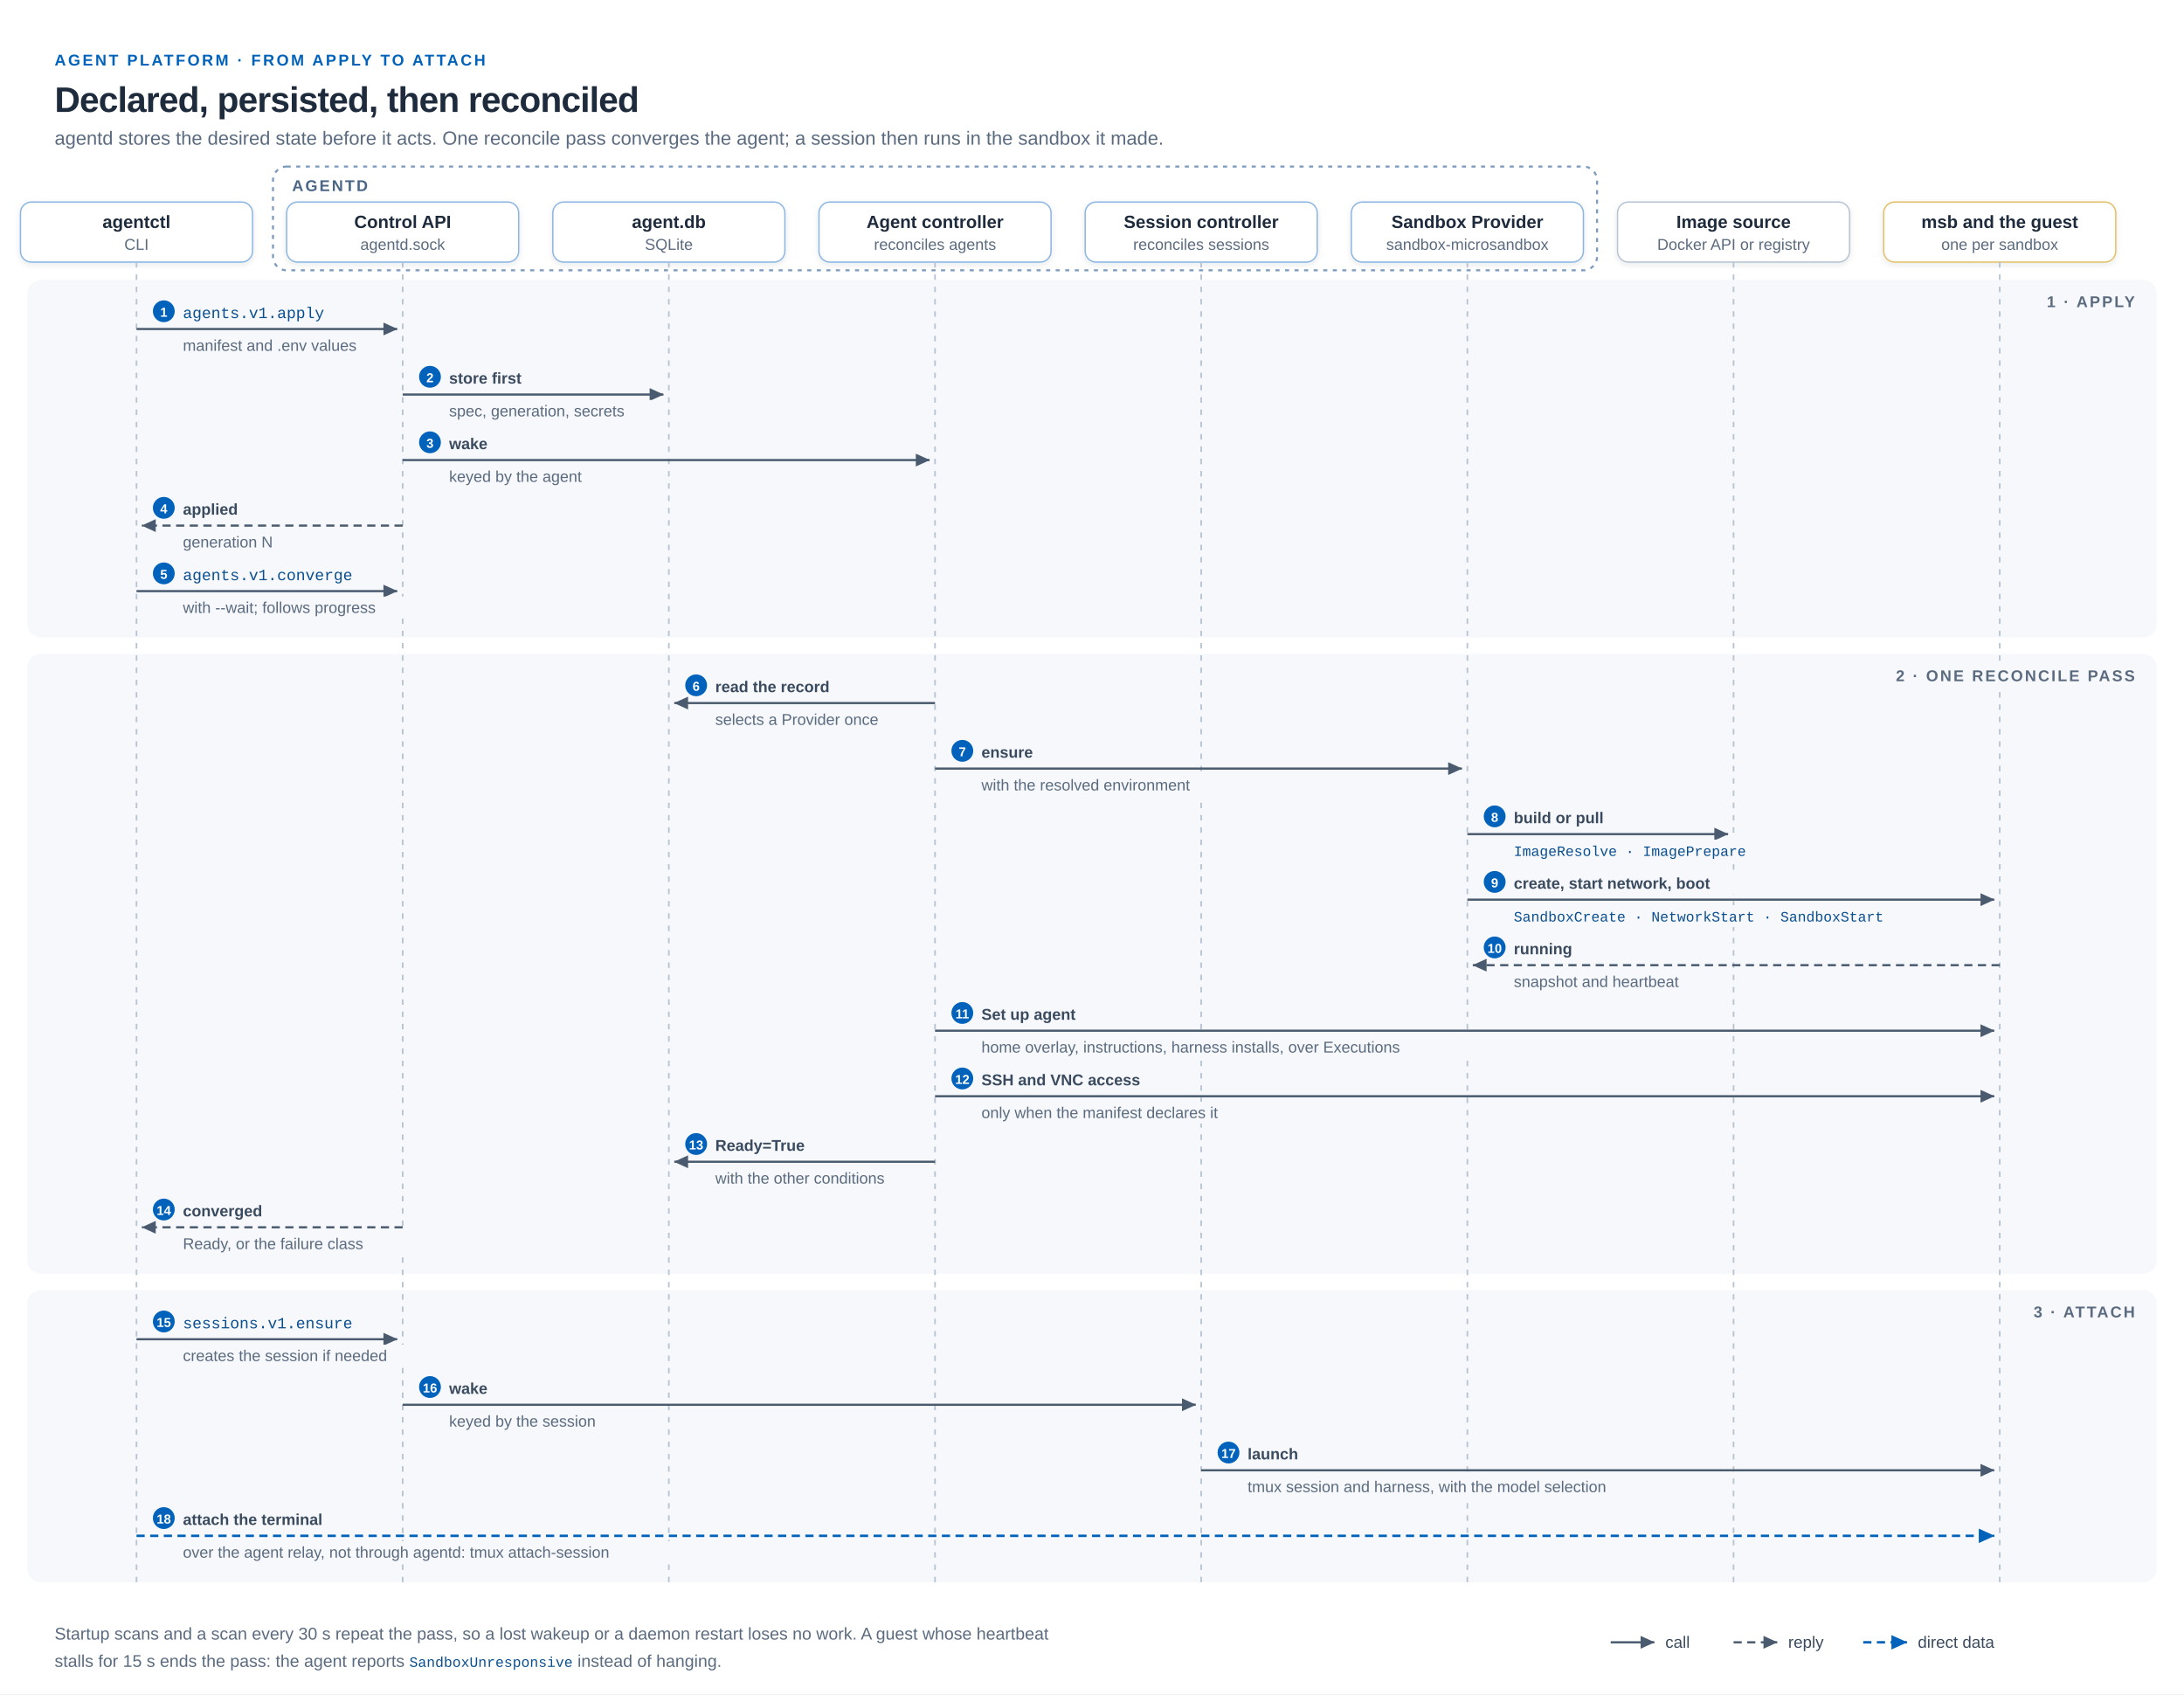
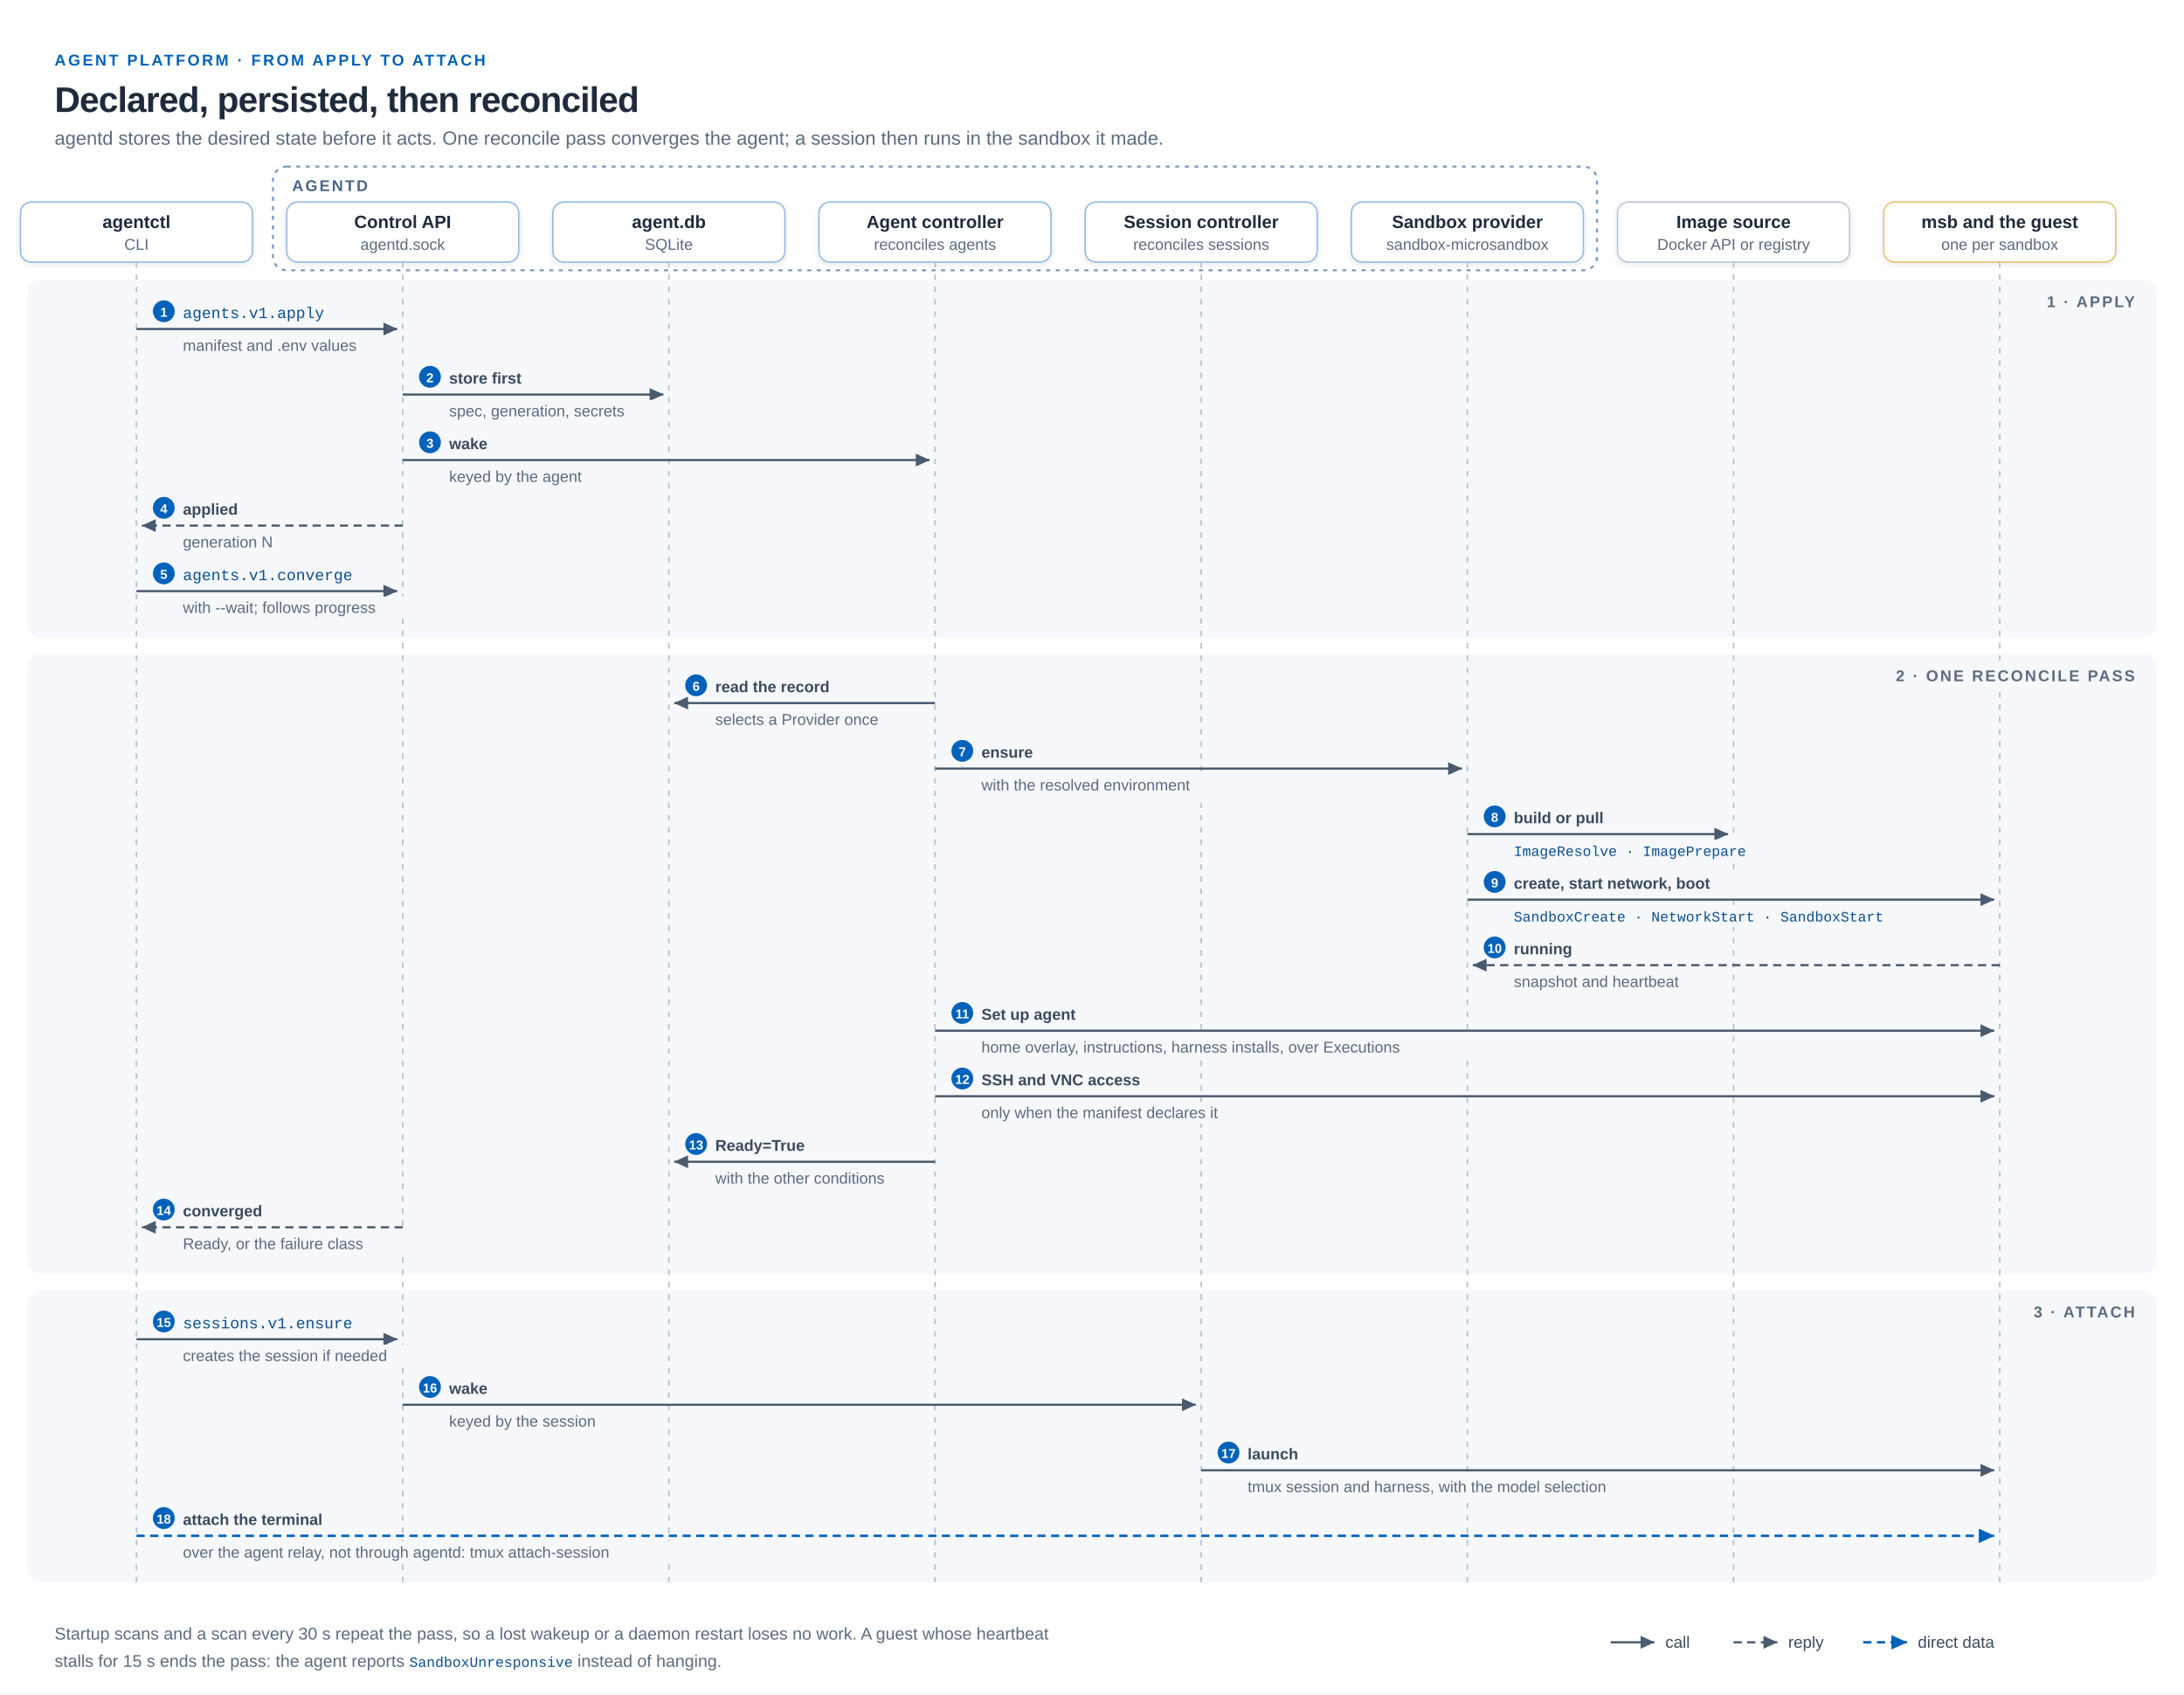
<svg xmlns="http://www.w3.org/2000/svg" viewBox="0 0 1600 1241" width="1600" height="1241">
  <style>
/* The same stylesheet is in every diagram; change it in all of them. Colours follow the Digdir palette used by the slides.
   Arial and its metric twins (Helvetica, Liberation Sans) render text at the same width everywhere. */
svg { font-family: Arial, Helvetica, "Liberation Sans", sans-serif; color: #1e2b3c; }
.canvas { fill: #ffffff; }
.mono, .code, .code-sm { font-family: Menlo, Consolas, "Liberation Mono", monospace; }

/* Text */
.title { font-size: 26px; font-weight: 700; fill: #1e2b3c; letter-spacing: -0.02em; }
.subtitle { font-size: 14px; fill: #5b6b7f; }
.kicker { font-size: 11.5px; font-weight: 650; letter-spacing: 0.14em; fill: #0062ba; }
.zone-label { font-size: 11.5px; font-weight: 650; letter-spacing: 0.12em; }
.h { font-size: 15px; font-weight: 650; fill: #1e2b3c; }
.h-sm { font-size: 13px; font-weight: 650; fill: #1e2b3c; }
.s { font-size: 12.5px; fill: #5b6b7f; }
.s-sm { font-size: 11.5px; fill: #5b6b7f; }
.code { font-size: 11.5px; font-weight: 500; fill: #0b4f8f; }
.code-sm { font-size: 10.5px; font-weight: 500; fill: #0b4f8f; }
.label { font-size: 11.5px; font-weight: 550; fill: #3b4b5f; }
.label-bg { fill: #ffffff; }
.step { font-size: 11px; font-weight: 700; fill: #ffffff; }
.legend { font-size: 12px; fill: #3b4b5f; }

/* Zones: trust domains and process boundaries */
.zone { stroke-width: 1.5; }
.zone-host { fill: #f1f7fd; stroke: #0062ba; }
.zone-host-label { fill: #0062ba; }
.zone-sandbox { fill: #fdf7e6; stroke: #c48a0a; stroke-dasharray: 7 5; }
.zone-sandbox-label { fill: #9a6a00; }
.zone-ext { fill: #f4f6f9; stroke: #93a4b8; }
.zone-ext-label { fill: #5b6b7f; }
.zone-proc { fill: #ffffff; fill-opacity: 0.6; stroke: #7d9bbd; stroke-dasharray: 3 4; }
.zone-proc-label { fill: #4a6585; }

/* Boxes */
.box { fill: #ffffff; stroke: #c9d3df; stroke-width: 1; filter: url(#shadow); }
.box-host { fill: #ffffff; stroke: #8db7e3; }
.box-sandbox { fill: #ffffff; stroke: #e3c06a; }
.box-session { fill: #edf8f2; stroke: #3fb27f; }
.box-secret { fill: #fdeff0; stroke: #f45f63; }
.box-ext { fill: #ffffff; stroke: #b8c4d2; }
.box-accent { fill: #0062ba; stroke: #0062ba; }
.box-accent-text { fill: #ffffff; }
.box-accent-sub { fill: #cfe3f7; }
.store { fill: #ffffff; stroke: #8db7e3; stroke-width: 1; }

/* Small rounded tags */
.tag { stroke-width: 1; }
.tag-blue { fill: #e3effb; stroke: #a8c9ec; }
.tag-amber { fill: #fbefcf; stroke: #ebcb7a; }
.tag-coral { fill: #fde4e5; stroke: #f5a5a7; }
.tag-green { fill: #dcf3e7; stroke: #96d6b6; }
.tag-gray { fill: #eef1f5; stroke: #cdd6e0; }
.tag-text { font-size: 10.5px; font-weight: 600; letter-spacing: 0.04em; }
.tag-text-blue { fill: #0b4f8f; }
.tag-text-amber { fill: #8a5e00; }
.tag-text-coral { fill: #b3262b; }
.tag-text-green { fill: #1f7a52; }
.tag-text-gray { fill: #4a5b70; }

/* Edges */
.edge { fill: none; stroke: #4a5b70; stroke-width: 1.6; }
.edge-blue { fill: none; stroke: #0062ba; stroke-width: 1.8; }
.edge-coral { fill: none; stroke: #e0474c; stroke-width: 1.8; }
.edge-green { fill: none; stroke: #2e9467; stroke-width: 1.8; }
.edge-amber { fill: none; stroke: #c48a0a; stroke-width: 1.8; }
.edge-muted { fill: none; stroke: #93a4b8; stroke-width: 1.4; stroke-dasharray: 5 4; }
.dashed { stroke-dasharray: 6 4; }
.blocked { fill: none; stroke: #e0474c; stroke-width: 1.8; stroke-dasharray: 2 4; }

/* Step badges for sequences */
.badge { fill: #0062ba; }
.badge-coral { fill: #e0474c; }
.lifeline { stroke: #b8c4d2; stroke-width: 1.2; stroke-dasharray: 4 5; }
.activation { fill: #e3effb; stroke: #8db7e3; }
.divider { stroke: #dfe5ec; stroke-width: 1; }
</style>
  <defs>
    <filter id="shadow" x="-10%" y="-10%" width="120%" height="140%">
      <feDropShadow dx="0" dy="1.5" stdDeviation="2" flood-color="#1e2b3c" flood-opacity="0.10" />
    </filter>
    <marker id="arrow" viewBox="0 0 10 10" refX="9" refY="5" markerWidth="7" markerHeight="7" orient="auto-start-reverse">
      <path d="M0,0.8 L9.2,5 L0,9.2 Z" fill="#4a5b70" />
    </marker>
    <marker id="arrow-blue" viewBox="0 0 10 10" refX="9" refY="5" markerWidth="7" markerHeight="7" orient="auto-start-reverse">
      <path d="M0,0.8 L9.2,5 L0,9.2 Z" fill="#0062ba" />
    </marker>
    <marker id="arrow-coral" viewBox="0 0 10 10" refX="9" refY="5" markerWidth="7" markerHeight="7" orient="auto-start-reverse">
      <path d="M0,0.8 L9.2,5 L0,9.2 Z" fill="#e0474c" />
    </marker>
    <marker id="arrow-green" viewBox="0 0 10 10" refX="9" refY="5" markerWidth="7" markerHeight="7" orient="auto-start-reverse">
      <path d="M0,0.8 L9.2,5 L0,9.2 Z" fill="#2e9467" />
    </marker>
    <marker id="arrow-amber" viewBox="0 0 10 10" refX="9" refY="5" markerWidth="7" markerHeight="7" orient="auto-start-reverse">
      <path d="M0,0.8 L9.2,5 L0,9.2 Z" fill="#c48a0a" />
    </marker>
    <marker id="arrow-muted" viewBox="0 0 10 10" refX="9" refY="5" markerWidth="7" markerHeight="7" orient="auto-start-reverse">
      <path d="M0,0.8 L9.2,5 L0,9.2 Z" fill="#93a4b8" />
    </marker>
    <marker id="stop" viewBox="0 0 12 12" refX="6" refY="6" markerWidth="11" markerHeight="11">
      <path d="M2,2 L10,10 M10,2 L2,10" stroke="#e0474c" stroke-width="2.4" stroke-linecap="round" />
    </marker>
  </defs>
  <rect class="canvas" width="1600" height="1241" />
  <text class="kicker" x="40" y="48">AGENT PLATFORM · FROM APPLY TO ATTACH</text>
  <text class="title" x="40" y="82">Declared, persisted, then reconciled</text>
  <text class="subtitle" x="40" y="106">agentd stores the desired state before it acts. One reconcile pass converges the agent; a session then runs in the sandbox it made.</text>
  <rect x="20" y="205" width="1560" height="262" rx="10" style="fill:#f6f8fb" />
  <rect x="20" y="479" width="1560" height="454" rx="10" style="fill:#f6f8fb" />
  <rect x="20" y="945" width="1560" height="214" rx="10" style="fill:#f6f8fb" />
  <rect class="zone zone-proc" x="200" y="122" width="970" height="76" rx="10" />
  <text class="zone-label zone-proc-label" x="214" y="140">AGENTD</text>
  <rect class="box box-host" x="15" y="148" width="170" height="44" rx="8" />
  <text class="h-sm" x="100" y="167" text-anchor="middle">agentctl</text>
  <text class="s-sm" x="100" y="183" text-anchor="middle">CLI</text>
  <rect class="box box-host" x="210" y="148" width="170" height="44" rx="8" />
  <text class="h-sm" x="295" y="167" text-anchor="middle">Control API</text>
  <text class="s-sm" x="295" y="183" text-anchor="middle">agentd.sock</text>
  <rect class="box box-host" x="405" y="148" width="170" height="44" rx="8" />
  <text class="h-sm" x="490" y="167" text-anchor="middle">agent.db</text>
  <text class="s-sm" x="490" y="183" text-anchor="middle">SQLite</text>
  <rect class="box box-host" x="600" y="148" width="170" height="44" rx="8" />
  <text class="h-sm" x="685" y="167" text-anchor="middle">Agent controller</text>
  <text class="s-sm" x="685" y="183" text-anchor="middle">reconciles agents</text>
  <rect class="box box-host" x="795" y="148" width="170" height="44" rx="8" />
  <text class="h-sm" x="880" y="167" text-anchor="middle">Session controller</text>
  <text class="s-sm" x="880" y="183" text-anchor="middle">reconciles sessions</text>
  <rect class="box box-host" x="990" y="148" width="170" height="44" rx="8" />
-   <text class="h-sm" x="1075" y="167" text-anchor="middle">Sandbox Provider</text>
+   <text class="h-sm" x="1075" y="167" text-anchor="middle">Sandbox provider</text>
  <text class="s-sm" x="1075" y="183" text-anchor="middle">sandbox-microsandbox</text>
  <rect class="box box-ext" x="1185" y="148" width="170" height="44" rx="8" />
  <text class="h-sm" x="1270" y="167" text-anchor="middle">Image source</text>
  <text class="s-sm" x="1270" y="183" text-anchor="middle">Docker API or registry</text>
  <rect class="box box-sandbox" x="1380" y="148" width="170" height="44" rx="8" />
  <text class="h-sm" x="1465" y="167" text-anchor="middle">msb and the guest</text>
  <text class="s-sm" x="1465" y="183" text-anchor="middle">one per sandbox</text>
  <path class="lifeline" d="M100,192 V1159" />
  <path class="lifeline" d="M295,192 V1159" />
  <path class="lifeline" d="M490,192 V1159" />
  <path class="lifeline" d="M685,192 V1159" />
  <path class="lifeline" d="M880,192 V1159" />
  <path class="lifeline" d="M1075,192 V1159" />
  <path class="lifeline" d="M1270,192 V1159" />
  <path class="lifeline" d="M1465,192 V1159" />
  <rect x="1479" y="211" width="93" height="20" rx="4" style="fill:#f6f8fb" />
  <text class="zone-label" x="1564" y="225" text-anchor="end" style="fill:#5b6b7f">1 · APPLY</text>
  <rect x="1367" y="485" width="205" height="20" rx="4" style="fill:#f6f8fb" />
  <text class="zone-label" x="1564" y="499" text-anchor="end" style="fill:#5b6b7f">2 · ONE RECONCILE PASS</text>
  <rect x="1470" y="951" width="102" height="20" rx="4" style="fill:#f6f8fb" />
  <text class="zone-label" x="1564" y="965" text-anchor="end" style="fill:#5b6b7f">3 · ATTACH</text>
  <path class="edge" d="M100,241 H291" marker-end="url(#arrow)" />
  <circle class="badge" cx="120" cy="228" r="8" />
  <text class="step" x="120" y="232" text-anchor="middle" style="font-size:9.5px">1</text>
  <rect x="131" y="220" width="110" height="17" style="fill:#f6f8fb" />
  <text class="code" x="134" y="233">agents.v1.apply</text>
  <rect x="131" y="245" width="150" height="16" style="fill:#f6f8fb" />
  <text class="s-sm" x="134" y="257">manifest and .env values</text>
  <path class="edge" d="M295,289 H486" marker-end="url(#arrow)" />
  <circle class="badge" cx="315" cy="276" r="8" />
  <text class="step" x="315" y="280" text-anchor="middle" style="font-size:9.5px">2</text>
  <rect x="326" y="268" width="79" height="17" style="fill:#f6f8fb" />
  <text class="label" x="329" y="281">store first</text>
  <rect x="326" y="293" width="156" height="16" style="fill:#f6f8fb" />
  <text class="s-sm" x="329" y="305">spec, generation, secrets</text>
  <path class="edge" d="M295,337 H681" marker-end="url(#arrow)" />
  <circle class="badge" cx="315" cy="324" r="8" />
  <text class="step" x="315" y="328" text-anchor="middle" style="font-size:9.5px">3</text>
  <rect x="326" y="316" width="32" height="17" style="fill:#f6f8fb" />
  <text class="label" x="329" y="329">wake</text>
  <rect x="326" y="341" width="114" height="16" style="fill:#f6f8fb" />
  <text class="s-sm" x="329" y="353">keyed by the agent</text>
  <path class="edge dashed" d="M295,385 H104" marker-end="url(#arrow)" />
  <circle class="badge" cx="120" cy="372" r="8" />
  <text class="step" x="120" y="376" text-anchor="middle" style="font-size:9.5px">4</text>
  <rect x="131" y="364" width="52" height="17" style="fill:#f6f8fb" />
  <text class="label" x="134" y="377">applied</text>
  <rect x="131" y="389" width="78" height="16" style="fill:#f6f8fb" />
  <text class="s-sm" x="134" y="401">generation N</text>
  <path class="edge" d="M100,433 H291" marker-end="url(#arrow)" />
  <circle class="badge" cx="120" cy="420" r="8" />
  <text class="step" x="120" y="424" text-anchor="middle" style="font-size:9.5px">5</text>
  <rect x="131" y="412" width="130" height="17" style="fill:#f6f8fb" />
  <text class="code" x="134" y="425">agents.v1.converge</text>
  <rect x="131" y="437" width="180" height="16" style="fill:#f6f8fb" />
  <text class="s-sm" x="134" y="449">with --wait; follows progress</text>
  <path class="edge" d="M685,515 H494" marker-end="url(#arrow)" />
  <circle class="badge" cx="510" cy="502" r="8" />
  <text class="step" x="510" y="506" text-anchor="middle" style="font-size:9.5px">6</text>
  <rect x="521" y="494" width="105" height="17" style="fill:#f6f8fb" />
  <text class="label" x="524" y="507">read the record</text>
  <rect x="521" y="519" width="144" height="16" style="fill:#f6f8fb" />
  <text class="s-sm" x="524" y="531">selects a Provider once</text>
  <path class="edge" d="M685,563 H1071" marker-end="url(#arrow)" />
  <circle class="badge" cx="705" cy="550" r="8" />
  <text class="step" x="705" y="554" text-anchor="middle" style="font-size:9.5px">7</text>
  <rect x="716" y="542" width="46" height="17" style="fill:#f6f8fb" />
  <text class="label" x="719" y="555">ensure</text>
  <rect x="716" y="567" width="180" height="16" style="fill:#f6f8fb" />
  <text class="s-sm" x="719" y="579">with the resolved environment</text>
  <path class="edge" d="M1075,611 H1266" marker-end="url(#arrow)" />
  <circle class="badge" cx="1095" cy="598" r="8" />
  <text class="step" x="1095" y="602" text-anchor="middle" style="font-size:9.5px">8</text>
  <rect x="1106" y="590" width="92" height="17" style="fill:#f6f8fb" />
  <text class="label" x="1109" y="603">build or pull</text>
  <rect x="1106" y="615" width="176" height="16" style="fill:#f6f8fb" />
  <text class="code-sm" x="1109" y="627">ImageResolve · ImagePrepare</text>
  <path class="edge" d="M1075,659 H1461" marker-end="url(#arrow)" />
  <circle class="badge" cx="1095" cy="646" r="8" />
  <text class="step" x="1095" y="650" text-anchor="middle" style="font-size:9.5px">9</text>
  <rect x="1106" y="638" width="184" height="17" style="fill:#f6f8fb" />
  <text class="label" x="1109" y="651">create, start network, boot</text>
  <rect x="1106" y="663" width="277" height="16" style="fill:#f6f8fb" />
  <text class="code-sm" x="1109" y="675">SandboxCreate · NetworkStart · SandboxStart</text>
  <path class="edge dashed" d="M1465,707 H1079" marker-end="url(#arrow)" />
  <circle class="badge" cx="1095" cy="694" r="8" />
  <text class="step" x="1095" y="698" text-anchor="middle" style="font-size:9.5px">10</text>
  <rect x="1106" y="686" width="52" height="17" style="fill:#f6f8fb" />
  <text class="label" x="1109" y="699">running</text>
  <rect x="1106" y="711" width="138" height="16" style="fill:#f6f8fb" />
  <text class="s-sm" x="1109" y="723">snapshot and heartbeat</text>
  <path class="edge" d="M685,755 H1461" marker-end="url(#arrow)" />
  <circle class="badge" cx="705" cy="742" r="8" />
  <text class="step" x="705" y="746" text-anchor="middle" style="font-size:9.5px">11</text>
  <rect x="716" y="734" width="85" height="17" style="fill:#f6f8fb" />
  <text class="label" x="719" y="747">Set up agent</text>
  <rect x="716" y="759" width="372" height="16" style="fill:#f6f8fb" />
  <text class="s-sm" x="719" y="771">home overlay, instructions, harness installs, over Executions</text>
  <path class="edge" d="M685,803 H1461" marker-end="url(#arrow)" />
  <circle class="badge" cx="705" cy="790" r="8" />
  <text class="step" x="705" y="794" text-anchor="middle" style="font-size:9.5px">12</text>
  <rect x="716" y="782" width="125" height="17" style="fill:#f6f8fb" />
  <text class="label" x="719" y="795">SSH and VNC access</text>
  <rect x="716" y="807" width="210" height="16" style="fill:#f6f8fb" />
  <text class="s-sm" x="719" y="819">only when the manifest declares it</text>
  <path class="edge" d="M685,851 H494" marker-end="url(#arrow)" />
  <circle class="badge" cx="510" cy="838" r="8" />
  <text class="step" x="510" y="842" text-anchor="middle" style="font-size:9.5px">13</text>
  <rect x="521" y="830" width="72" height="17" style="fill:#f6f8fb" />
  <text class="label" x="524" y="843">Ready=True</text>
  <rect x="521" y="855" width="156" height="16" style="fill:#f6f8fb" />
  <text class="s-sm" x="524" y="867">with the other conditions</text>
  <path class="edge dashed" d="M295,899 H104" marker-end="url(#arrow)" />
  <circle class="badge" cx="120" cy="886" r="8" />
  <text class="step" x="120" y="890" text-anchor="middle" style="font-size:9.5px">14</text>
  <rect x="131" y="878" width="65" height="17" style="fill:#f6f8fb" />
  <text class="label" x="134" y="891">converged</text>
  <rect x="131" y="903" width="168" height="16" style="fill:#f6f8fb" />
  <text class="s-sm" x="134" y="915">Ready, or the failure class</text>
  <path class="edge" d="M100,981 H291" marker-end="url(#arrow)" />
  <circle class="badge" cx="120" cy="968" r="8" />
  <text class="step" x="120" y="972" text-anchor="middle" style="font-size:9.5px">15</text>
  <rect x="131" y="960" width="130" height="17" style="fill:#f6f8fb" />
  <text class="code" x="134" y="973">sessions.v1.ensure</text>
  <rect x="131" y="985" width="180" height="16" style="fill:#f6f8fb" />
  <text class="s-sm" x="134" y="997">creates the session if needed</text>
  <path class="edge" d="M295,1029 H876" marker-end="url(#arrow)" />
  <circle class="badge" cx="315" cy="1016" r="8" />
  <text class="step" x="315" y="1020" text-anchor="middle" style="font-size:9.5px">16</text>
  <rect x="326" y="1008" width="32" height="17" style="fill:#f6f8fb" />
  <text class="label" x="329" y="1021">wake</text>
  <rect x="326" y="1033" width="126" height="16" style="fill:#f6f8fb" />
  <text class="s-sm" x="329" y="1045">keyed by the session</text>
  <path class="edge" d="M880,1077 H1461" marker-end="url(#arrow)" />
  <circle class="badge" cx="900" cy="1064" r="8" />
  <text class="step" x="900" y="1068" text-anchor="middle" style="font-size:9.5px">17</text>
  <rect x="911" y="1056" width="46" height="17" style="fill:#f6f8fb" />
  <text class="label" x="914" y="1069">launch</text>
  <rect x="911" y="1081" width="306" height="16" style="fill:#f6f8fb" />
  <text class="s-sm" x="914" y="1093">tmux session and harness, with the model selection</text>
  <path class="edge-blue dashed" d="M100,1125 H1461" marker-end="url(#arrow-blue)" />
  <circle class="badge" cx="120" cy="1112" r="8" />
  <text class="step" x="120" y="1116" text-anchor="middle" style="font-size:9.5px">18</text>
  <rect x="131" y="1104" width="131" height="17" style="fill:#f6f8fb" />
  <text class="label" x="134" y="1117">attach the terminal</text>
  <rect x="131" y="1129" width="372" height="16" style="fill:#f6f8fb" />
  <text class="s-sm" x="134" y="1141">over the agent relay, not through agentd: tmux attach-session</text>
  <text class="s" x="40" y="1201">Startup scans and a scan every 30 s repeat the pass, so a lost wakeup or a daemon restart loses no work. A guest whose heartbeat</text>
  <text class="s" x="40" y="1221">stalls for 15 s ends the pass: the agent reports <tspan class="code-sm">SandboxUnresponsive</tspan> instead of hanging.</text>
  <g transform="translate(1180 1207)">
    <path class="edge" d="M0,-4 H32" marker-end="url(#arrow)" />
    <text class="legend" x="40" y="0">call</text>
    <path class="edge dashed" d="M90,-4 H122" marker-end="url(#arrow)" />
    <text class="legend" x="130" y="0">reply</text>
    <path class="edge-blue dashed" d="M185,-4 H217" marker-end="url(#arrow-blue)" />
    <text class="legend" x="225" y="0">direct data</text>
  </g>
</svg>
